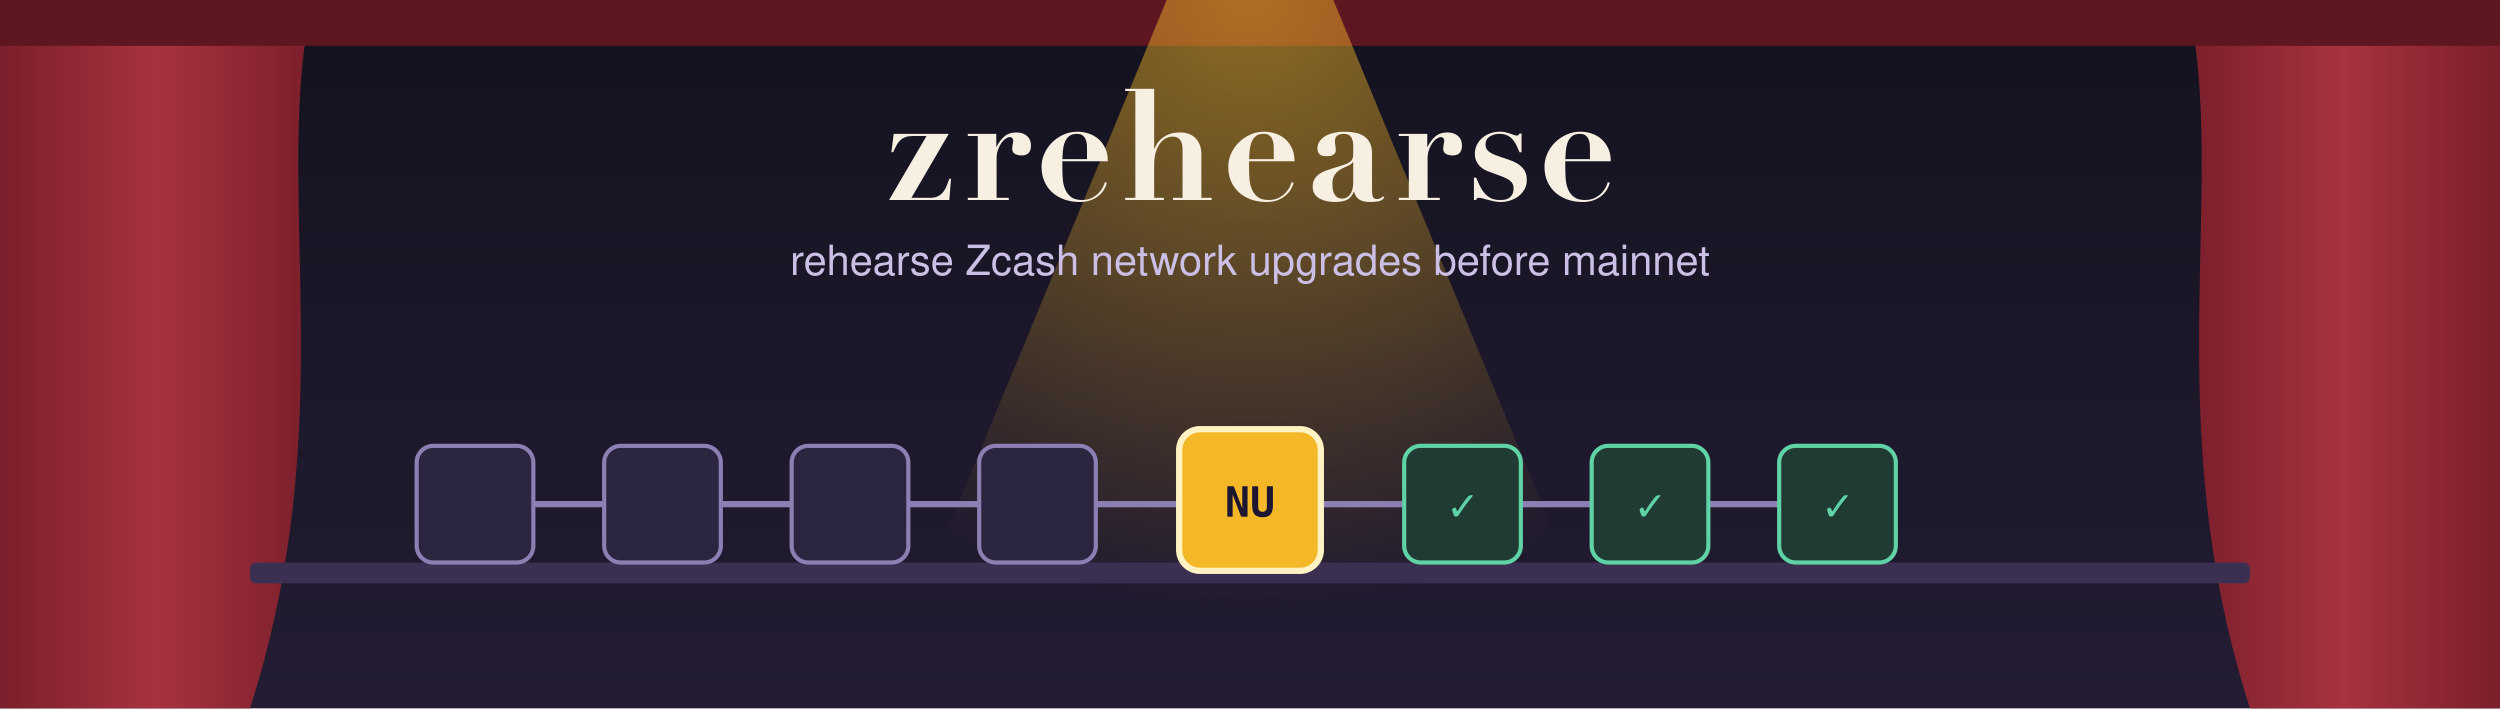
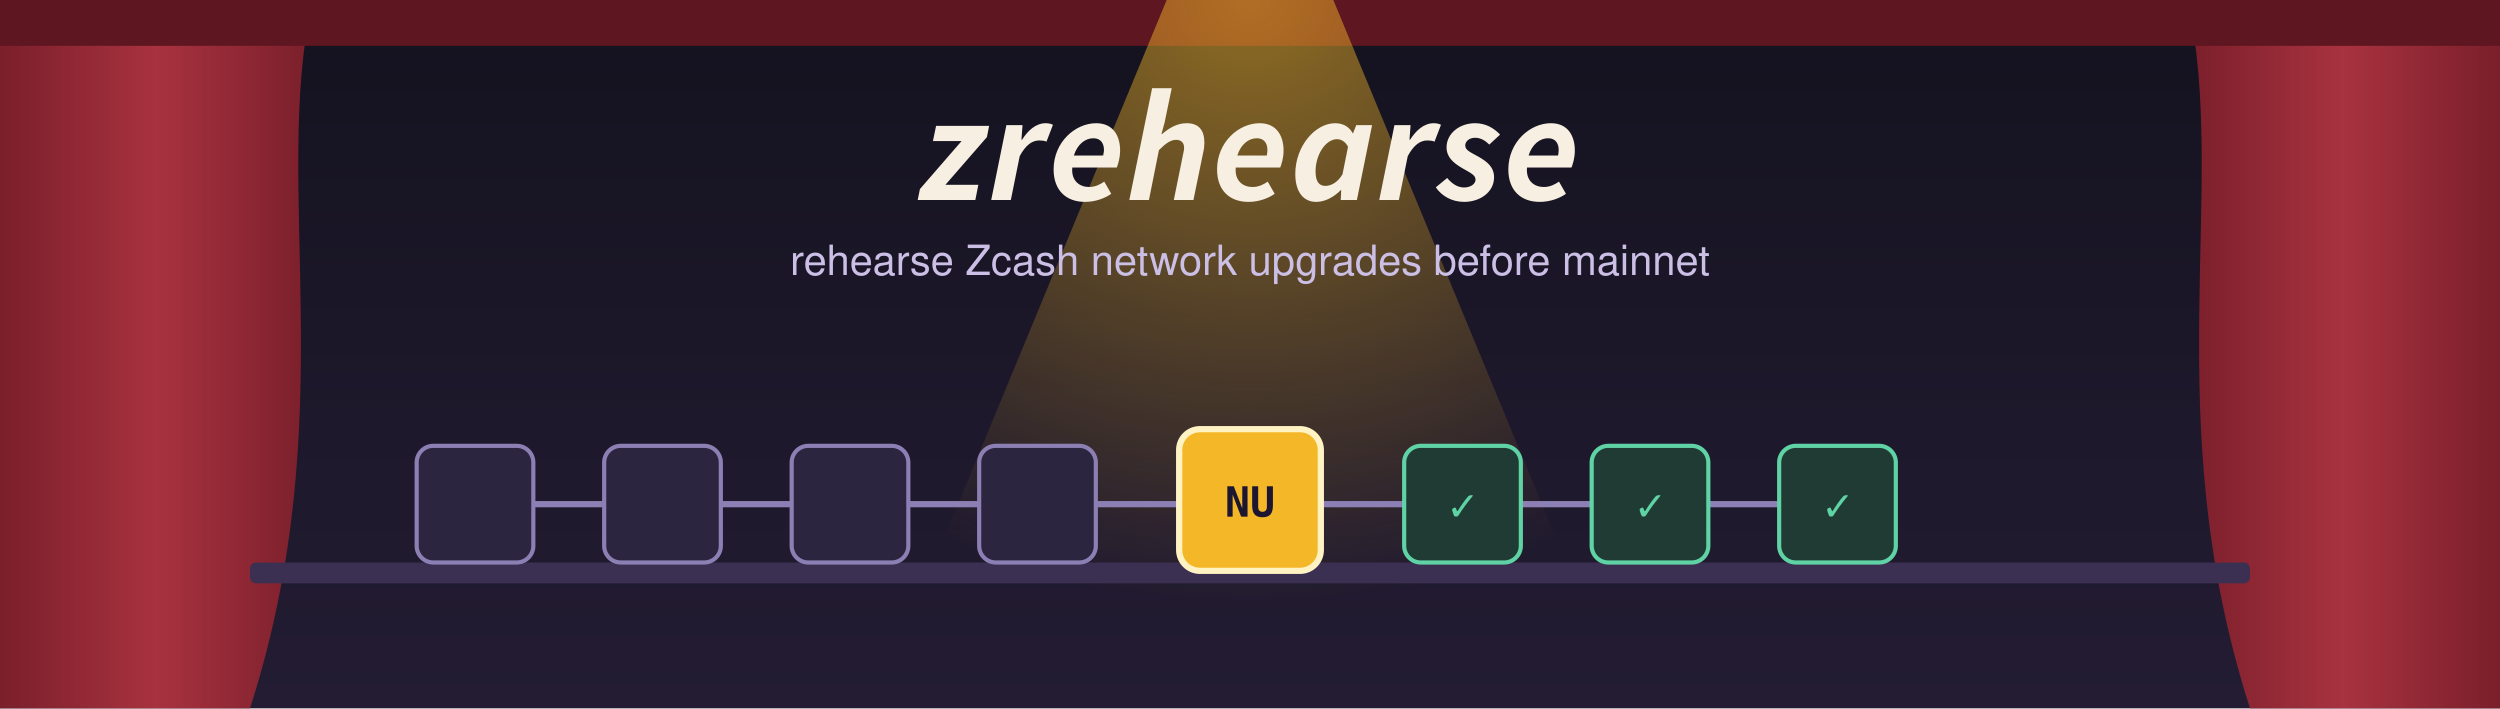
<svg xmlns="http://www.w3.org/2000/svg" viewBox="0 0 1200 340" role="img" aria-labelledby="t d">
  <defs>
    <linearGradient id="bg" x1="0" y1="0" x2="0" y2="1">
      <stop offset="0" stop-color="#14121f" />
      <stop offset="1" stop-color="#231c33" />
    </linearGradient>
    <linearGradient id="curtain" x1="0" y1="0" x2="1" y2="0">
      <stop offset="0" stop-color="#7a1f2b" />
      <stop offset="0.5" stop-color="#a8323f" />
      <stop offset="1" stop-color="#7a1f2b" />
    </linearGradient>
    <radialGradient id="spot" cx="0.5" cy="0" r="1">
      <stop offset="0" stop-color="#f4b728" stop-opacity="0.55" />
      <stop offset="1" stop-color="#f4b728" stop-opacity="0" />
    </radialGradient>
  </defs>
  <rect width="1200" height="340" fill="url(#bg)" />
  <path d="M0 0 H150 C130 90 165 200 120 340 H0 Z" fill="url(#curtain)" />
  <path d="M1200 0 H1050 C1070 90 1035 200 1080 340 H1200 Z" fill="url(#curtain)" />
  <rect x="0" y="0" width="1200" height="22" fill="#5e1620" />
  <polygon points="560,0 640,0 760,290 440,290" fill="url(#spot)" />
  <rect x="120" y="270" width="960" height="10" rx="3" fill="#3b2f52" />
  <g fill="#2c2540" stroke="#8c7fb3" stroke-width="2">
    <rect x="200" y="214" width="56" height="56" rx="8" />
    <rect x="290" y="214" width="56" height="56" rx="8" />
    <rect x="380" y="214" width="56" height="56" rx="8" />
    <rect x="470" y="214" width="56" height="56" rx="8" />
  </g>
  <g stroke="#8c7fb3" stroke-width="3">
    <line x1="256" y1="242" x2="290" y2="242" />
    <line x1="346" y1="242" x2="380" y2="242" />
    <line x1="436" y1="242" x2="470" y2="242" />
    <line x1="526" y1="242" x2="566" y2="242" />
    <line x1="634" y1="242" x2="674" y2="242" />
    <line x1="730" y1="242" x2="764" y2="242" />
    <line x1="820" y1="242" x2="854" y2="242" />
  </g>
  <rect x="566" y="206" width="68" height="68" rx="10" fill="#f4b728" stroke="#fff3c4" stroke-width="3" />
  <text x="600" y="248" text-anchor="middle" font-family="ui-monospace, Menlo, monospace" font-size="20" font-weight="700" fill="#1d1630">NU</text>
  <g fill="#1f3b33" stroke="#5fd3a5" stroke-width="2">
    <rect x="674" y="214" width="56" height="56" rx="8" />
    <rect x="764" y="214" width="56" height="56" rx="8" />
    <rect x="854" y="214" width="56" height="56" rx="8" />
  </g>
  <g fill="#5fd3a5" font-family="ui-monospace, Menlo, monospace" font-size="22" text-anchor="middle">
    <text x="702" y="250">✓</text>
    <text x="792" y="250">✓</text>
    <text x="882" y="250">✓</text>
  </g>
-   <path aria-label="zrehearse" fill="#f6efe2" d="M444.73 65.29 426.75 96.0H455.68L456.50 85.78H455.68Q455.09 87.41 454.46 89.08Q453.83 90.74 452.83 92.04Q451.84 93.33 450.32 94.15Q448.80 94.96 446.51 94.96H437.48L455.39 64.25H428.97L427.86 73.06H428.67Q429.56 71.13 430.38 69.65Q431.19 68.17 432.26 67.21Q433.34 66.25 434.74 65.77Q436.15 65.29 438.15 65.29Z M464.53 64.25V65.29H469.34V94.96H464.53V96.0H484.21V94.96H478.37V76.02Q478.37 73.65 479.07 71.76Q479.77 69.87 480.74 68.54Q481.70 67.21 482.81 66.51Q483.92 65.80 484.66 65.80Q485.32 65.80 485.66 66.06Q485.99 66.32 486.14 66.65Q486.29 66.99 486.32 67.28Q486.36 67.58 486.36 67.58Q486.36 67.65 486.28 68.17Q486.21 68.69 486.10 69.32Q485.99 69.95 485.92 70.50Q485.84 71.06 485.84 71.28Q485.84 73.20 487.25 73.91Q488.65 74.61 490.36 74.61Q492.72 74.61 493.80 73.35Q494.87 72.09 494.87 69.87Q494.87 66.91 492.95 65.25Q491.02 63.58 487.91 63.58Q484.21 63.58 481.96 65.62Q479.70 67.65 478.37 70.47H478.22V64.25Z M521.77 76.39H509.93Q510.01 74.46 510.19 72.35Q510.38 70.24 511.04 68.43Q511.71 66.62 513.08 65.43Q514.45 64.25 516.96 64.25Q518.74 64.25 519.74 65.06Q520.74 65.88 521.18 67.06Q521.62 68.25 521.70 69.43Q521.77 70.61 521.77 71.43ZM509.93 77.42H531.76Q531.76 73.65 530.43 70.95Q529.10 68.25 527.03 66.54Q524.95 64.84 522.36 64.03Q519.77 63.21 517.18 63.21Q513.56 63.21 510.41 64.66Q507.27 66.10 504.94 68.43Q502.61 70.76 501.27 73.80Q499.94 76.83 499.94 80.01Q499.94 84.01 501.35 87.15Q502.75 90.30 505.23 92.48Q507.71 94.66 511.04 95.81Q514.37 96.96 518.22 96.96Q521.48 96.96 523.77 96.03Q526.06 95.11 527.62 93.74Q529.17 92.37 530.06 90.78Q530.95 89.19 531.32 87.78L530.28 87.41Q530.21 88.08 529.58 89.48Q528.95 90.89 527.65 92.33Q526.36 93.78 524.32 94.89Q522.29 96.0 519.33 96.0Q516.00 96.0 514.15 94.59Q512.30 93.18 511.34 91.00Q510.38 88.82 510.15 86.12Q509.93 83.42 509.93 80.75Z M540.09 94.96V96.0H558.66V94.96H554.00V79.12Q554.00 75.72 554.74 73.20Q555.48 70.69 556.70 68.99Q557.92 67.28 559.55 66.43Q561.18 65.58 562.96 65.58Q565.10 65.58 566.36 67.02Q567.62 68.47 567.62 71.58V94.96H563.03V96.0H581.60V94.96H576.65V74.09Q576.65 69.21 573.94 66.4Q571.24 63.58 566.36 63.58Q563.03 63.58 560.85 64.55Q558.66 65.51 557.26 66.80Q555.85 68.10 555.15 69.39Q554.45 70.69 554.15 71.35H554.00V42.64H540.09V43.68H544.97V94.96Z M611.39 76.39H599.55Q599.63 74.46 599.81 72.35Q600.0 70.24 600.66 68.43Q601.33 66.62 602.70 65.43Q604.07 64.25 606.58 64.25Q608.36 64.25 609.36 65.06Q610.36 65.88 610.80 67.06Q611.24 68.25 611.32 69.43Q611.39 70.61 611.39 71.43ZM599.55 77.42H621.38Q621.38 73.65 620.05 70.95Q618.72 68.25 616.65 66.54Q614.57 64.84 611.98 64.03Q609.39 63.21 606.80 63.21Q603.18 63.21 600.03 64.66Q596.89 66.10 594.56 68.43Q592.23 70.76 590.89 73.80Q589.56 76.83 589.56 80.01Q589.56 84.01 590.97 87.15Q592.37 90.30 594.85 92.48Q597.33 94.66 600.66 95.81Q603.99 96.96 607.84 96.96Q611.1 96.96 613.39 96.03Q615.68 95.11 617.24 93.74Q618.79 92.37 619.68 90.78Q620.57 89.19 620.94 87.78L619.90 87.41Q619.83 88.08 619.20 89.48Q618.57 90.89 617.27 92.33Q615.98 93.78 613.94 94.89Q611.91 96.0 608.95 96.0Q605.62 96.0 603.77 94.59Q601.92 93.18 600.96 91.00Q600.0 88.82 599.77 86.12Q599.55 83.42 599.55 80.75Z M649.54 77.64V87.41Q649.54 89.56 649.10 91.07Q648.65 92.59 647.91 93.52Q647.17 94.44 646.25 94.89Q645.32 95.33 644.36 95.33Q642.66 95.33 641.70 94.55Q640.74 93.78 640.25 92.67Q639.77 91.56 639.66 90.37Q639.55 89.19 639.55 88.30Q639.55 86.08 640.25 84.67Q640.96 83.27 642.07 82.31Q643.18 81.34 644.58 80.71Q645.99 80.09 647.4 79.42Q648.43 78.90 648.84 78.49Q649.25 78.09 649.39 77.64ZM664.49 94.81 663.82 94.15Q663.23 94.81 662.60 95.18Q661.97 95.55 661.01 95.55Q659.38 95.55 658.98 94.48Q658.57 93.41 658.57 92.00V73.65Q658.57 70.54 657.50 68.50Q656.42 66.47 654.61 65.28Q652.80 64.10 650.32 63.66Q647.84 63.21 645.03 63.21Q642.59 63.21 640.33 63.73Q638.07 64.25 636.3 65.25Q634.52 66.25 633.45 67.76Q632.37 69.28 632.37 71.21Q632.37 72.46 632.78 73.20Q633.19 73.94 633.78 74.35Q634.37 74.76 635.15 74.87Q635.93 74.98 636.67 74.98Q637.18 74.98 637.96 74.94Q638.74 74.91 639.44 74.61Q640.14 74.31 640.66 73.68Q641.18 73.06 641.18 71.95Q641.18 71.72 641.10 71.13Q641.03 70.54 640.96 69.87Q640.88 69.21 640.81 68.65Q640.74 68.10 640.74 67.88Q640.74 65.80 641.99 65.03Q643.25 64.25 644.95 64.25Q647.62 64.25 648.58 65.88Q649.54 67.51 649.54 69.50V74.02Q649.54 75.42 649.13 76.31Q648.73 77.20 647.69 77.90Q646.66 78.61 644.77 79.23Q642.88 79.86 639.85 80.75Q638.00 81.34 636.26 81.97Q634.52 82.60 633.15 83.60Q631.78 84.60 630.93 86.04Q630.08 87.49 630.08 89.63Q630.08 91.70 631.04 93.15Q632.00 94.59 633.56 95.40Q635.11 96.22 636.96 96.59Q638.81 96.96 640.59 96.96Q644.51 96.96 646.58 95.92Q648.65 94.89 649.84 91.93H649.99Q650.43 94.29 652.24 95.63Q654.06 96.96 657.83 96.96Q659.53 96.96 661.49 96.66Q663.45 96.37 664.49 94.81Z M671.41 64.25V65.29H676.22V94.96H671.41V96.0H691.09V94.96H685.25V76.02Q685.25 73.65 685.95 71.76Q686.66 69.87 687.62 68.54Q688.58 67.21 689.69 66.51Q690.80 65.80 691.54 65.80Q692.20 65.80 692.54 66.06Q692.87 66.32 693.02 66.65Q693.17 66.99 693.20 67.28Q693.24 67.58 693.24 67.58Q693.24 67.65 693.17 68.17Q693.09 68.69 692.98 69.32Q692.87 69.95 692.80 70.50Q692.72 71.06 692.72 71.28Q692.72 73.20 694.13 73.91Q695.54 74.61 697.24 74.61Q699.60 74.61 700.68 73.35Q701.75 72.09 701.75 69.87Q701.75 66.91 699.83 65.25Q697.90 63.58 694.8 63.58Q691.09 63.58 688.84 65.62Q686.58 67.65 685.25 70.47H685.10V64.25Z M707.49 85.27V96.0H708.53Q708.75 95.40 709.01 95.18Q709.27 94.96 709.86 94.96Q710.52 94.96 711.71 95.25Q712.89 95.55 714.33 95.96Q715.78 96.37 717.33 96.66Q718.89 96.96 720.22 96.96Q722.66 96.96 724.95 96.22Q727.25 95.48 728.99 94.11Q730.72 92.74 731.80 90.78Q732.87 88.82 732.87 86.38Q732.87 82.82 730.80 80.53Q728.73 78.24 724.73 76.83L718.44 74.68Q716.59 74.02 715.48 73.31Q714.37 72.61 713.85 71.91Q713.33 71.21 713.19 70.54Q713.04 69.87 713.04 69.36Q713.04 66.84 715.07 65.54Q717.11 64.25 719.55 64.25Q721.84 64.25 723.40 64.95Q724.95 65.66 726.03 66.88Q727.10 68.10 727.88 69.73Q728.65 71.35 729.39 73.13H730.35V64.10H729.32Q729.17 64.47 728.95 64.77Q728.73 65.06 727.91 65.06Q727.47 65.06 726.69 64.77Q725.92 64.47 724.92 64.14Q723.92 63.81 722.70 63.51Q721.47 63.21 720.07 63.21Q717.41 63.21 715.15 64.06Q712.89 64.92 711.30 66.36Q709.71 67.80 708.82 69.72Q707.93 71.65 707.93 73.8Q707.93 75.79 708.60 77.24Q709.27 78.68 710.26 79.72Q711.26 80.75 712.45 81.38Q713.63 82.01 714.67 82.38L720.66 84.60Q722.66 85.34 723.81 86.04Q724.95 86.75 725.55 87.49Q726.14 88.23 726.32 88.93Q726.51 89.63 726.51 90.30Q726.51 92.44 725.73 93.59Q724.95 94.74 723.88 95.29Q722.81 95.85 721.70 95.92Q720.59 96.0 719.92 96.0Q717.33 96.0 715.56 95.07Q713.78 94.15 712.52 92.67Q711.26 91.19 710.34 89.26Q709.41 87.34 708.53 85.27Z M763.18 76.39H751.34Q751.41 74.46 751.60 72.35Q751.78 70.24 752.45 68.43Q753.11 66.62 754.48 65.43Q755.85 64.25 758.37 64.25Q760.14 64.25 761.14 65.06Q762.14 65.88 762.58 67.06Q763.03 68.25 763.10 69.43Q763.18 70.61 763.18 71.43ZM751.34 77.42H773.17Q773.17 73.65 771.83 70.95Q770.50 68.25 768.43 66.54Q766.36 64.84 763.77 64.03Q761.18 63.21 758.59 63.21Q754.96 63.21 751.82 64.66Q748.67 66.10 746.34 68.43Q744.01 70.76 742.68 73.80Q741.35 76.83 741.35 80.01Q741.35 84.01 742.75 87.15Q744.16 90.30 746.64 92.48Q749.12 94.66 752.45 95.81Q755.78 96.96 759.63 96.96Q762.88 96.96 765.18 96.03Q767.47 95.11 769.02 93.74Q770.58 92.37 771.47 90.78Q772.35 89.19 772.72 87.78L771.69 87.41Q771.61 88.08 770.98 89.48Q770.35 90.89 769.06 92.33Q767.77 93.78 765.73 94.89Q763.69 96.0 760.73 96.0Q757.41 96.0 755.56 94.59Q753.70 93.18 752.74 91.00Q751.78 88.82 751.56 86.12Q751.34 83.42 751.34 80.75Z" />
+   <path aria-label="zrehearse" fill="#f6efe2" d="M440.50 96.0H468.16L469.61 88.70H453.80L473.71 65.82L474.78 60.43H449.32L447.8 67.72H461.55L441.56 90.75Z M475.78 96.0H485.20L489.46 74.94C492.34 69.62 495.38 67.42 498.88 67.42C499.56 67.42 501.54 67.5 502.30 68.03L505.42 59.9C504.58 59.44 503.29 59.14 501.92 59.14C497.06 59.14 493.26 62.86 490.6 67.04H490.29L490.82 60.05H483.07Z M520.78 96.91C525.95 96.91 530.51 95.08 533.4 93.03L530.05 87.18C528.15 88.47 525.8 89.76 522.76 89.76C518.2 89.76 514.09 86.80 514.70 80.42H536.06C536.59 78.97 537.65 76.08 537.65 72.21C537.65 65.52 534.54 59.14 526.18 59.14C516.14 59.14 505.73 68.18 505.73 81.33C505.73 91.36 511.74 96.91 520.78 96.91ZM515.46 74.64C517.13 69.24 520.93 66.36 524.81 66.36C528.53 66.36 529.90 69.02 529.90 71.98C529.90 72.97 529.75 73.88 529.6 74.64Z M542.07 96.0H551.5L556.28 72.06C559.63 68.71 561.98 67.12 564.57 67.12C566.92 67.12 568.37 68.48 568.37 70.92C568.37 72.06 568.06 73.12 567.76 74.64L563.43 96.0H572.85L577.49 73.42C577.94 71.60 578.1 69.93 578.1 68.48C578.1 62.48 575.36 59.14 569.66 59.14C565.25 59.14 561.60 61.11 557.73 64.38H557.50L559.02 58.76L562.44 42.34H553.02Z M599.24 96.91C604.40 96.91 608.96 95.08 611.85 93.03L608.51 87.18C606.61 88.47 604.25 89.76 601.21 89.76C596.65 89.76 592.55 86.80 593.16 80.42H614.51C615.04 78.97 616.11 76.08 616.11 72.21C616.11 65.52 612.99 59.14 604.63 59.14C594.60 59.14 584.19 68.18 584.19 81.33C584.19 91.36 590.19 96.91 599.24 96.91ZM593.92 74.64C595.59 69.24 599.39 66.36 603.26 66.36C606.99 66.36 608.36 69.02 608.36 71.98C608.36 72.97 608.20 73.88 608.05 74.64Z M631.78 96.91C636.03 96.91 640.21 94.63 643.63 91.21H643.78L643.56 96.0H651.31L658.60 60.05H651.00L649.48 63.92H649.26C647.81 61.11 644.92 59.14 640.9 59.14C631.32 59.14 621.74 70.08 621.74 83.53C621.74 92.12 625.62 96.91 631.78 96.91ZM636.18 89.23C633.3 89.23 631.47 87.33 631.47 82.32C631.47 73.96 636.49 66.81 641.73 66.81C643.78 66.81 645.76 67.95 647.05 70.46L644.39 83.68C641.81 88.02 638.46 89.23 636.18 89.23Z M662.04 96.0H671.46L675.72 74.94C678.60 69.62 681.64 67.42 685.14 67.42C685.82 67.42 687.80 67.5 688.56 68.03L691.68 59.9C690.84 59.44 689.55 59.14 688.18 59.14C683.32 59.14 679.52 62.86 676.86 67.04H676.55L677.08 60.05H669.33Z M702.78 96.91C710.38 96.91 717.15 92.27 717.15 85.13C717.15 80.11 713.80 77.53 709.32 75.02C705.82 73.04 703.32 72.13 703.32 69.85C703.32 67.88 705.14 66.13 708.10 66.13C710.76 66.13 713.04 67.57 714.87 69.4L720.04 64.61C717.07 61.49 713.2 59.14 708.03 59.14C700.58 59.14 694.35 64.08 694.35 70.69C694.35 75.40 697.54 78.14 701.64 80.57C705.67 82.92 708.26 83.99 708.26 86.19C708.26 88.4 705.75 89.99 702.78 89.99C699.90 89.99 697.16 88.47 694.65 85.43L689.18 89.92C692.07 94.17 697.01 96.91 702.78 96.91Z M739.05 96.91C744.22 96.91 748.78 95.08 751.66 93.03L748.32 87.18C746.42 88.47 744.06 89.76 741.02 89.76C736.46 89.76 732.36 86.80 732.97 80.42H754.32C754.86 78.97 755.92 76.08 755.92 72.21C755.92 65.52 752.80 59.14 744.44 59.14C734.41 59.14 724.00 68.18 724.00 81.33C724.00 91.36 730.00 96.91 739.05 96.91ZM733.73 74.64C735.40 69.24 739.20 66.36 743.08 66.36C746.80 66.36 748.17 69.02 748.17 71.98C748.17 72.97 748.02 73.88 747.86 74.64Z" />
  <text x="600" y="132" text-anchor="middle" font-family="ui-sans-serif, Helvetica, Arial, sans-serif" font-size="20" fill="#cbbfe6">rehearse Zcash network upgrades before mainnet</text>
</svg>
